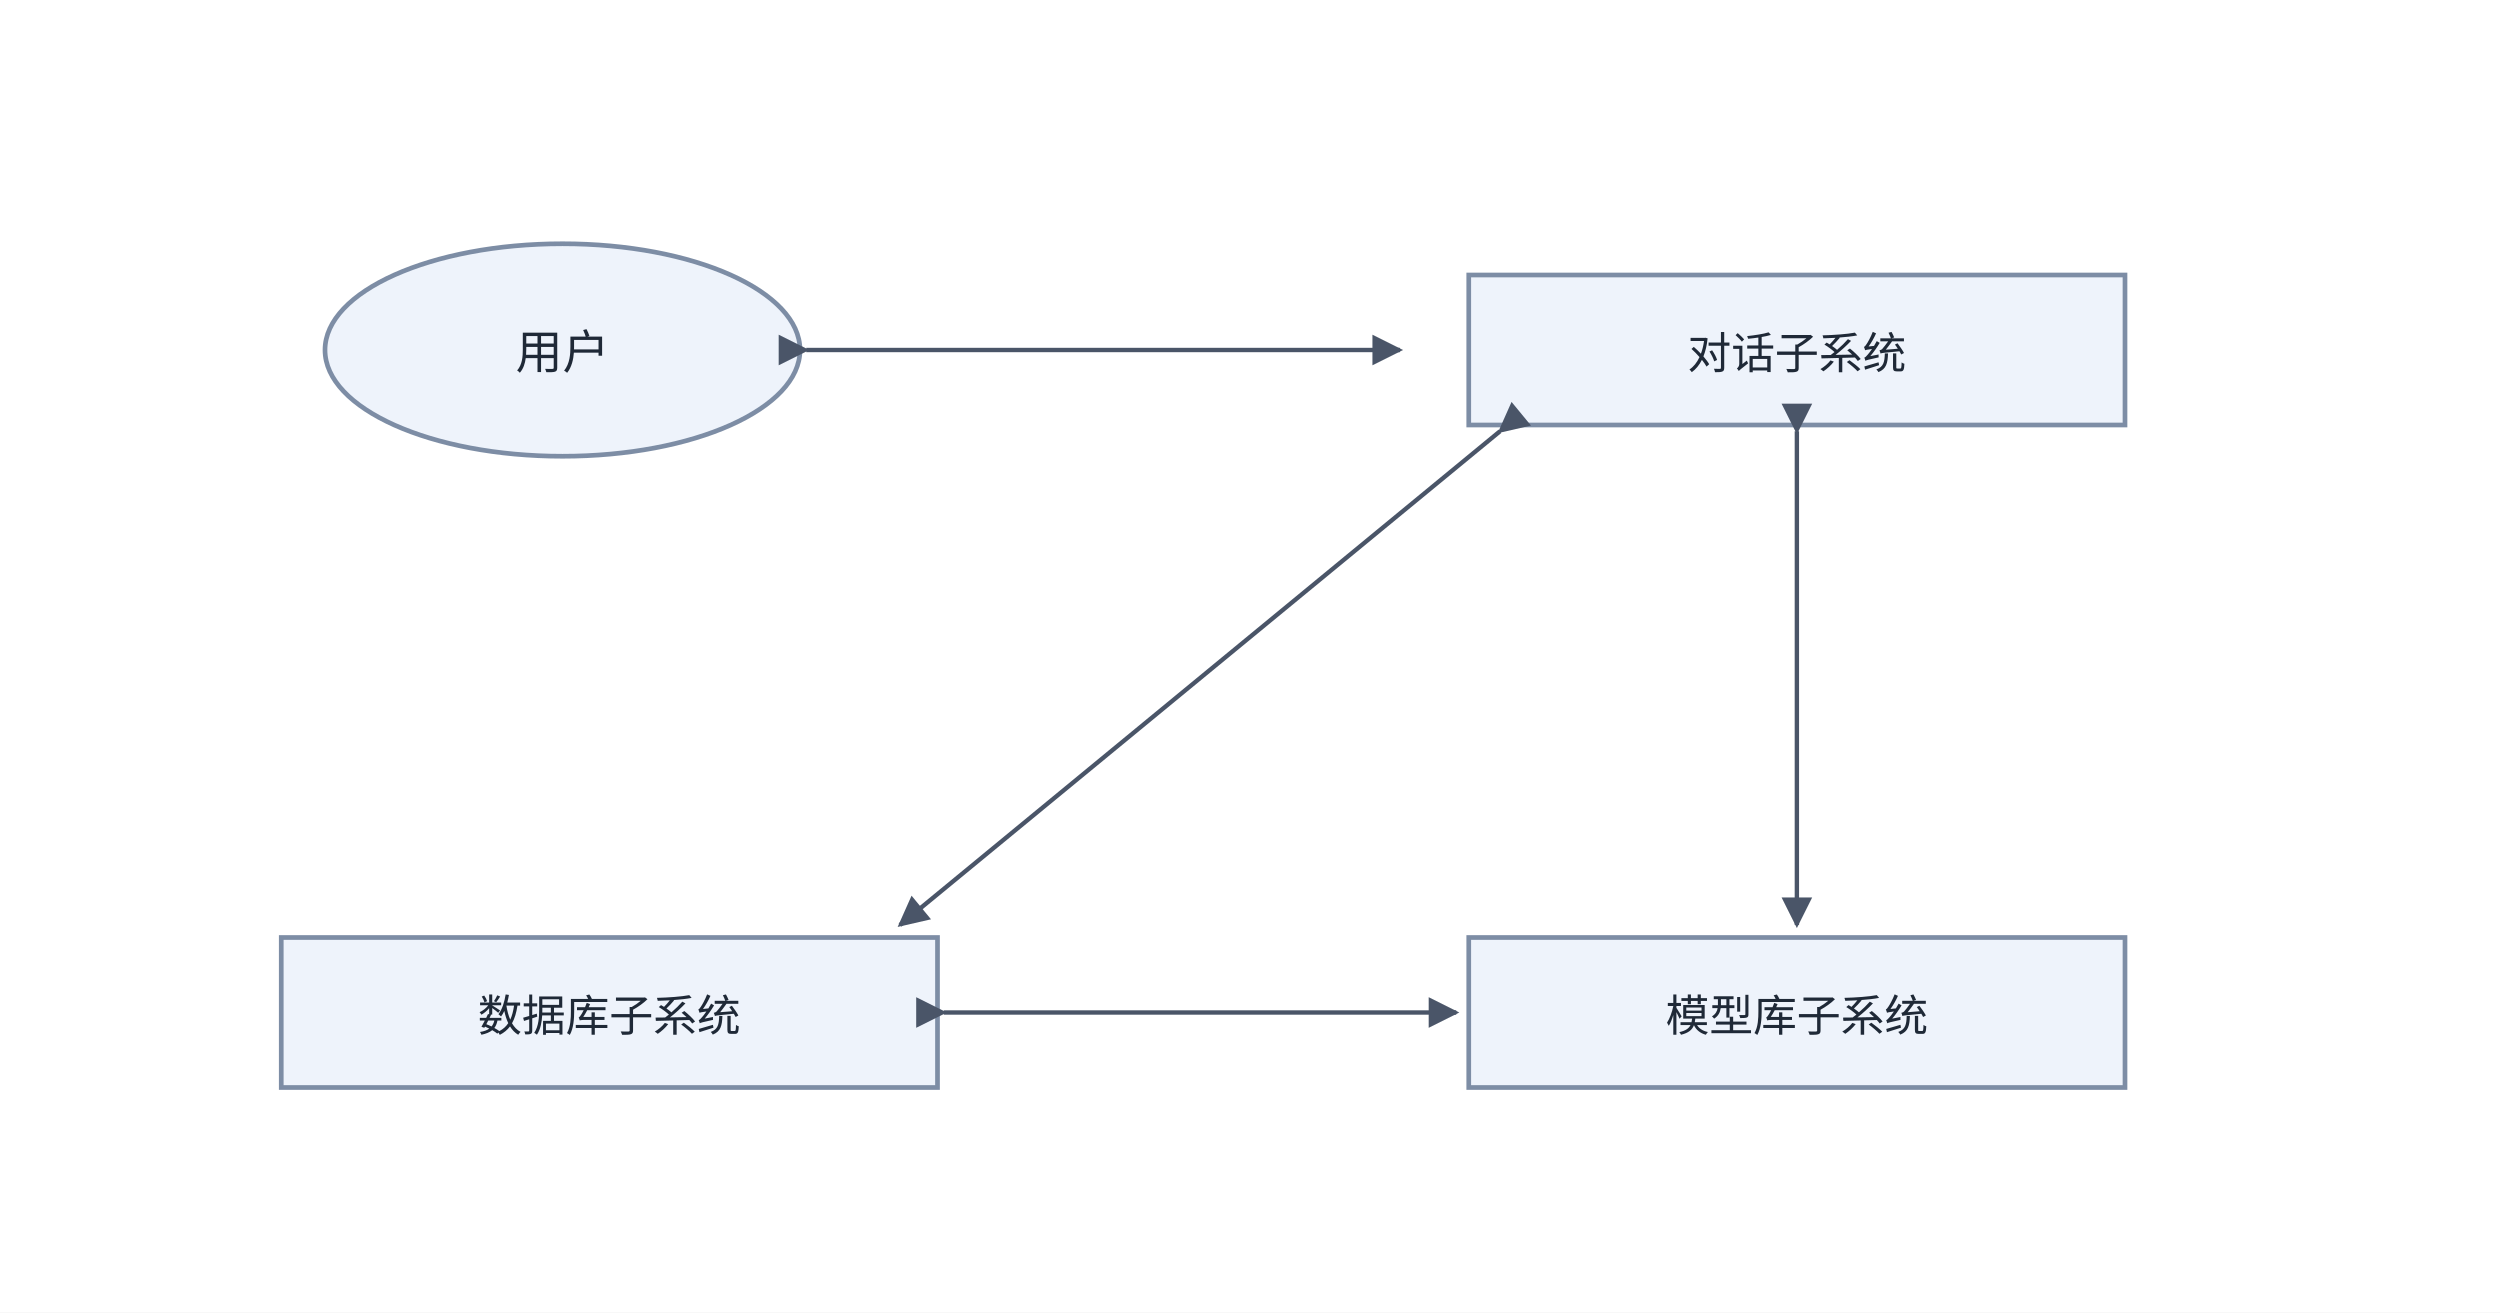
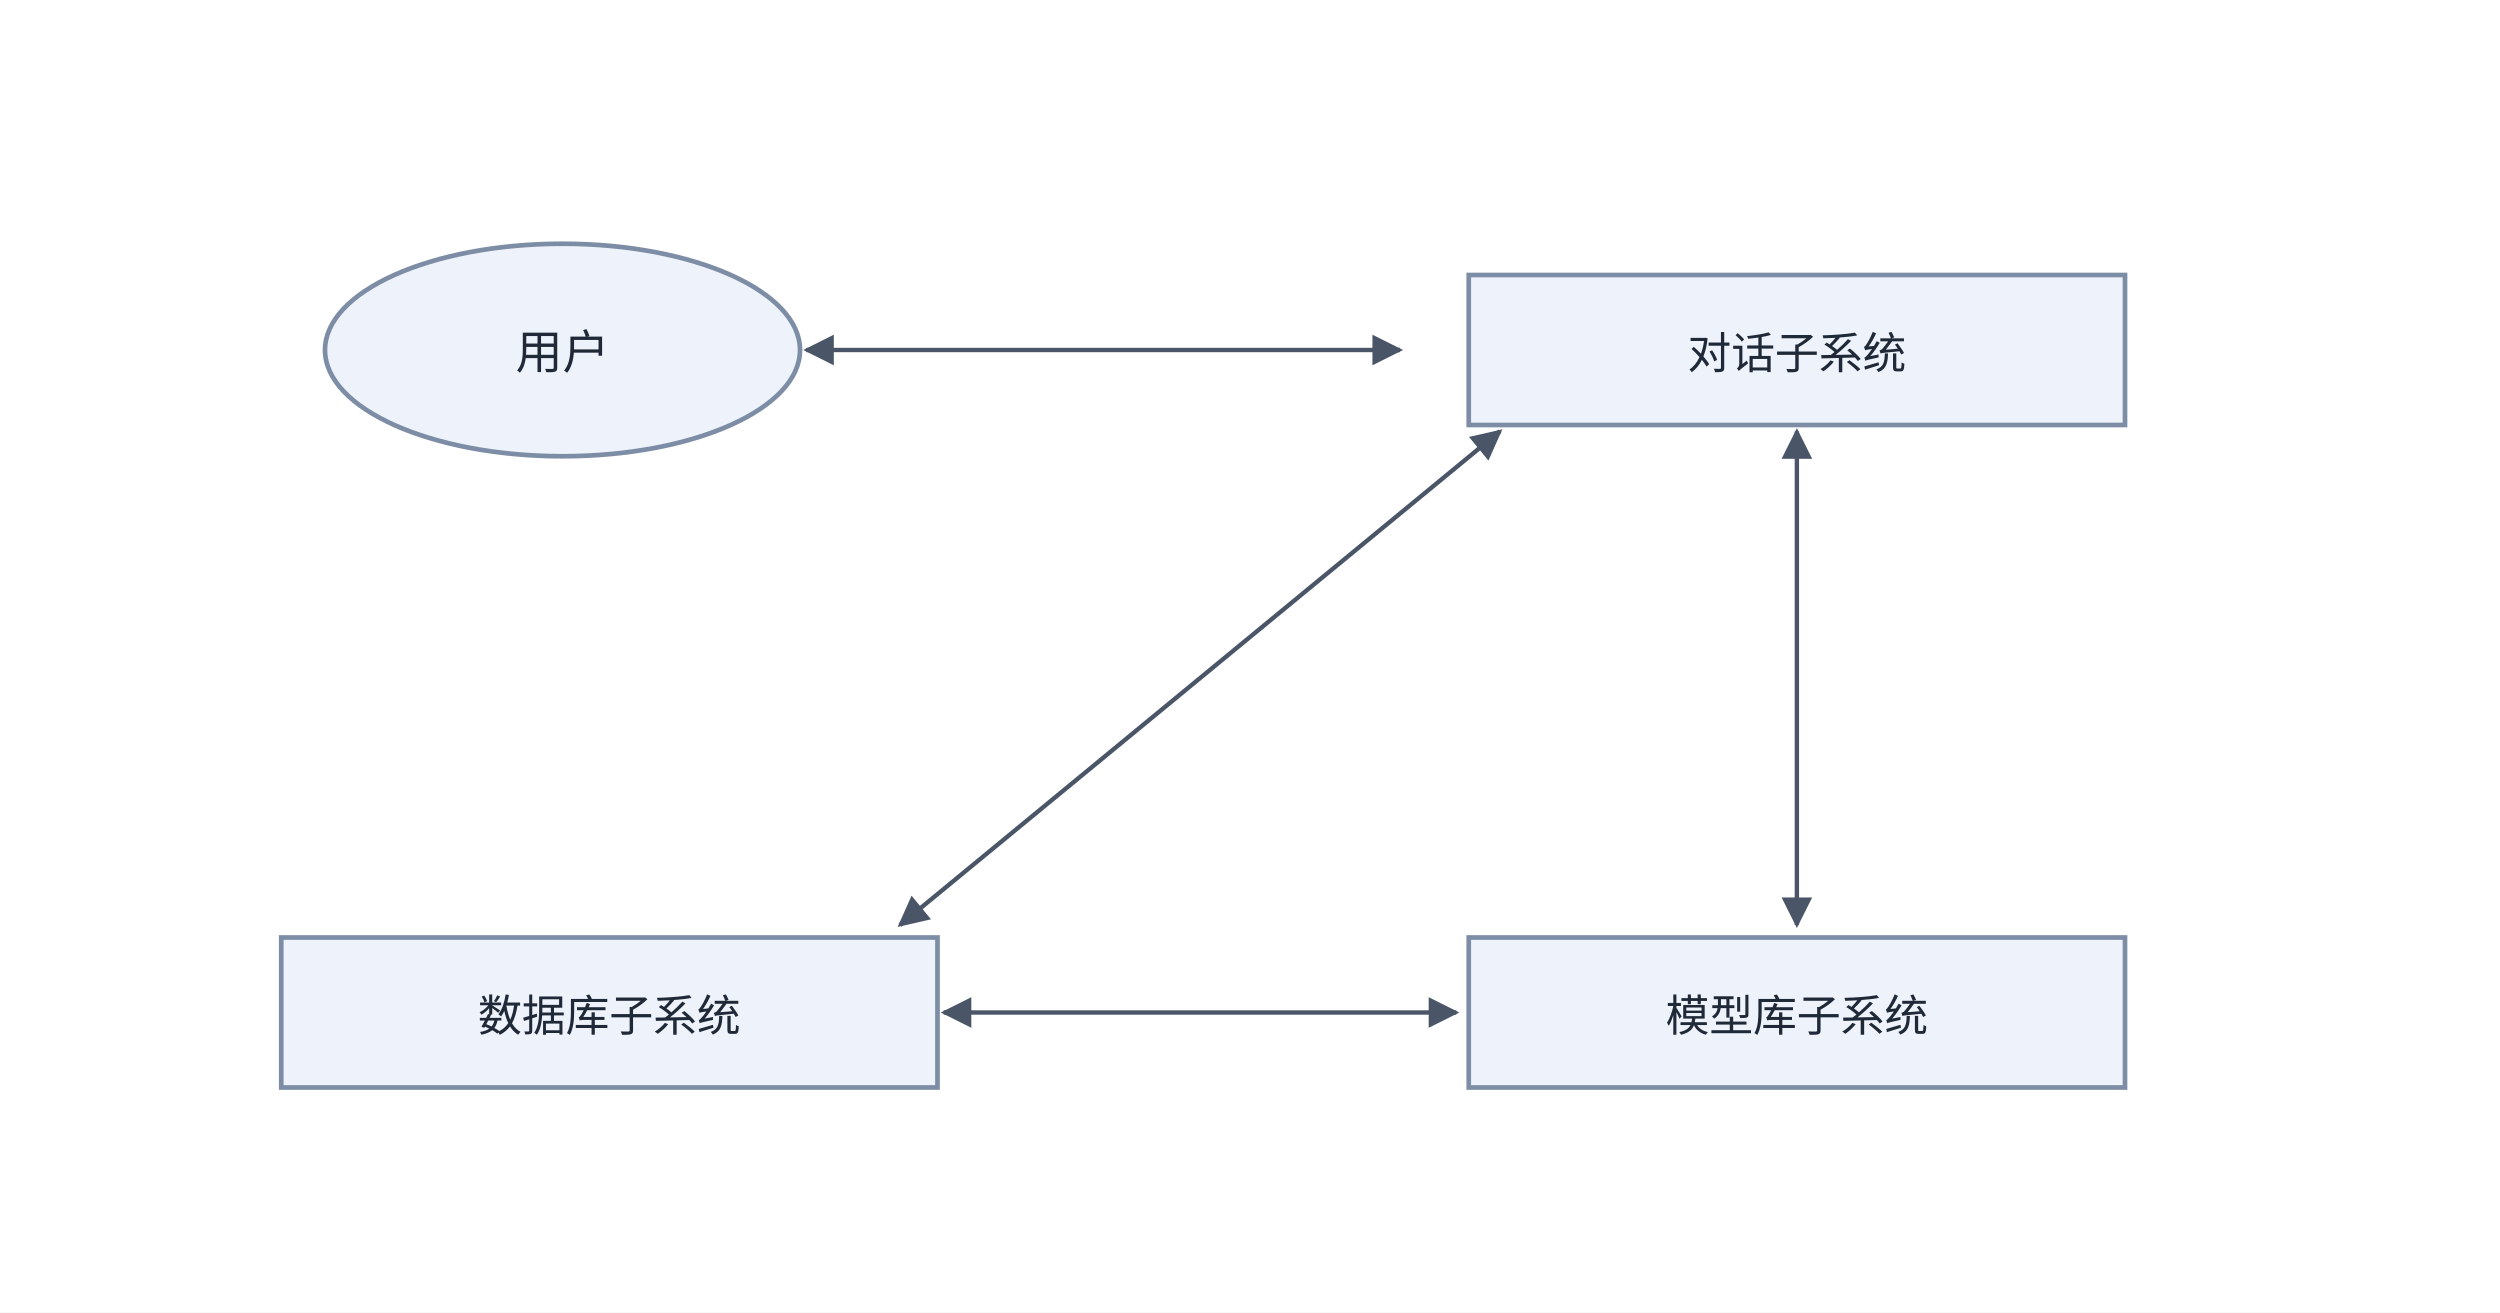
<svg xmlns="http://www.w3.org/2000/svg" width="800" height="420" viewBox="0 0 800 420" font-family="sans-serif">
  <rect width="800" height="420" fill="#ffffff" />
  <defs>
    <marker id="arr" viewBox="0 0 10 10" refX="9" refY="5" markerWidth="7" markerHeight="7" orient="auto">
      <path d="M 0 0 L 10 5 L 0 10 Z" fill="#4a5568" />
+     </marker>
+     <marker id="arr-reverse" viewBox="0 0 10 10" refX="1" refY="5" markerWidth="7" markerHeight="7" orient="auto">
+       <path d="M 10 0 L 0 5 L 10 10 Z" fill="#4a5568" />
    </marker>
  </defs>
  <ellipse cx="180" cy="112" rx="76" ry="34" fill="#eef3fb" stroke="#7d8da5" stroke-width="1.5" />
  <text x="180" y="118" text-anchor="middle" font-size="15" fill="#1f2937">用户</text>
  <rect x="470" y="88" width="210" height="48" fill="#eef3fb" stroke="#7d8da5" stroke-width="1.5" />
  <text x="575" y="118" text-anchor="middle" font-size="14" fill="#1f2937">对话子系统</text>
  <rect x="90" y="300" width="210" height="48" fill="#eef3fb" stroke="#7d8da5" stroke-width="1.5" />
  <text x="195" y="330" text-anchor="middle" font-size="14" fill="#1f2937">数据库子系统</text>
  <rect x="470" y="300" width="210" height="48" fill="#eef3fb" stroke="#7d8da5" stroke-width="1.5" />
  <text x="575" y="330" text-anchor="middle" font-size="14" fill="#1f2937">模型库子系统</text>
  <g stroke="#4a5568" stroke-width="1.4">
-     <line x1="258" y1="112" x2="448" y2="112" marker-start="url(#arr)" marker-end="url(#arr)" />
-     <line x1="480" y1="138" x2="288" y2="296" marker-start="url(#arr)" marker-end="url(#arr)" />
-     <line x1="575" y1="138" x2="575" y2="296" marker-start="url(#arr)" marker-end="url(#arr)" />
-     <line x1="302" y1="324" x2="466" y2="324" marker-start="url(#arr)" marker-end="url(#arr)" />
+     <line x1="258" y1="112" x2="448" y2="112" marker-start="url(#arr-reverse)" marker-end="url(#arr)" />
+     <line x1="480" y1="138" x2="288" y2="296" marker-start="url(#arr-reverse)" marker-end="url(#arr)" />
+     <line x1="575" y1="138" x2="575" y2="296" marker-start="url(#arr-reverse)" marker-end="url(#arr)" />
+     <line x1="302" y1="324" x2="466" y2="324" marker-start="url(#arr-reverse)" marker-end="url(#arr)" />
  </g>
</svg>
